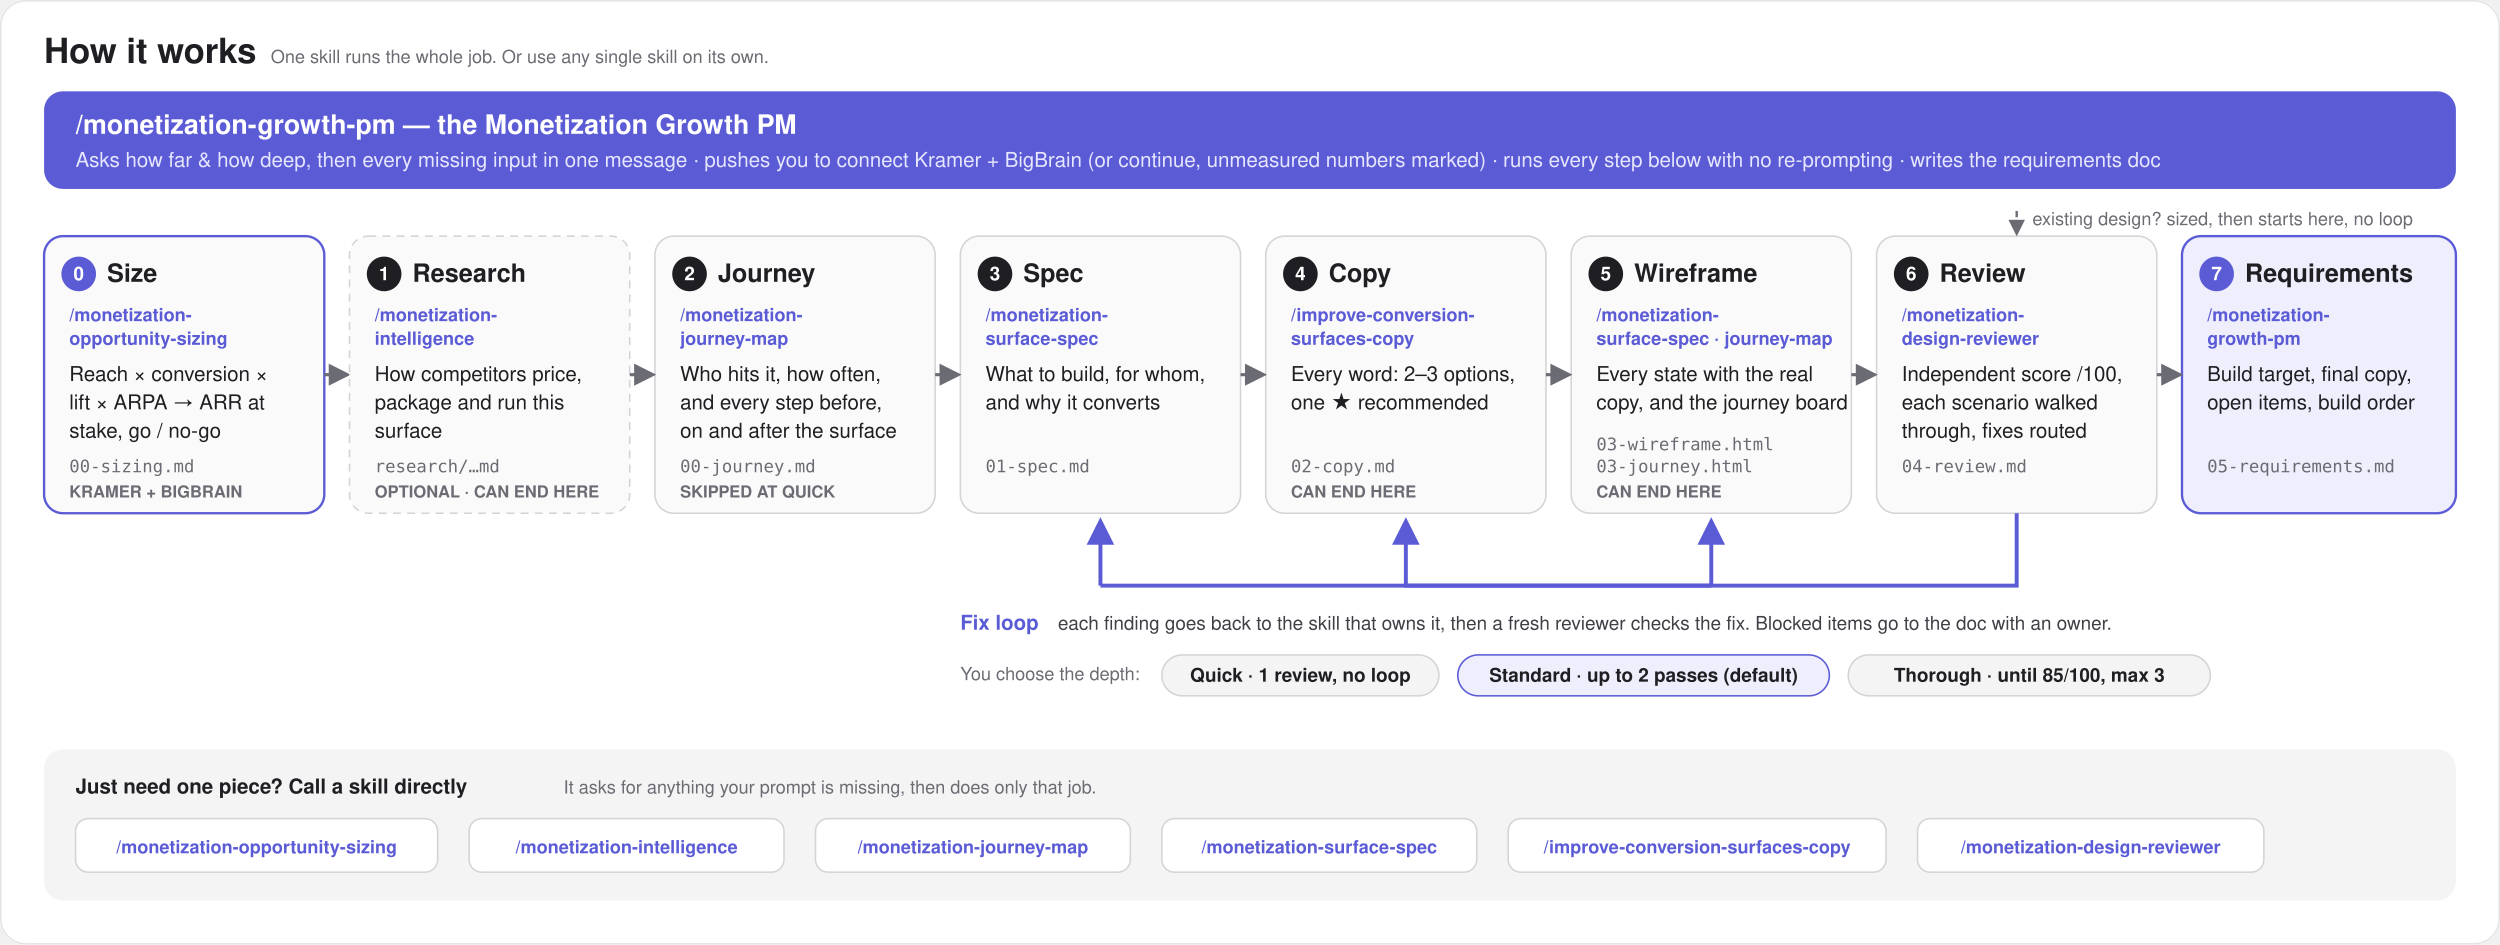
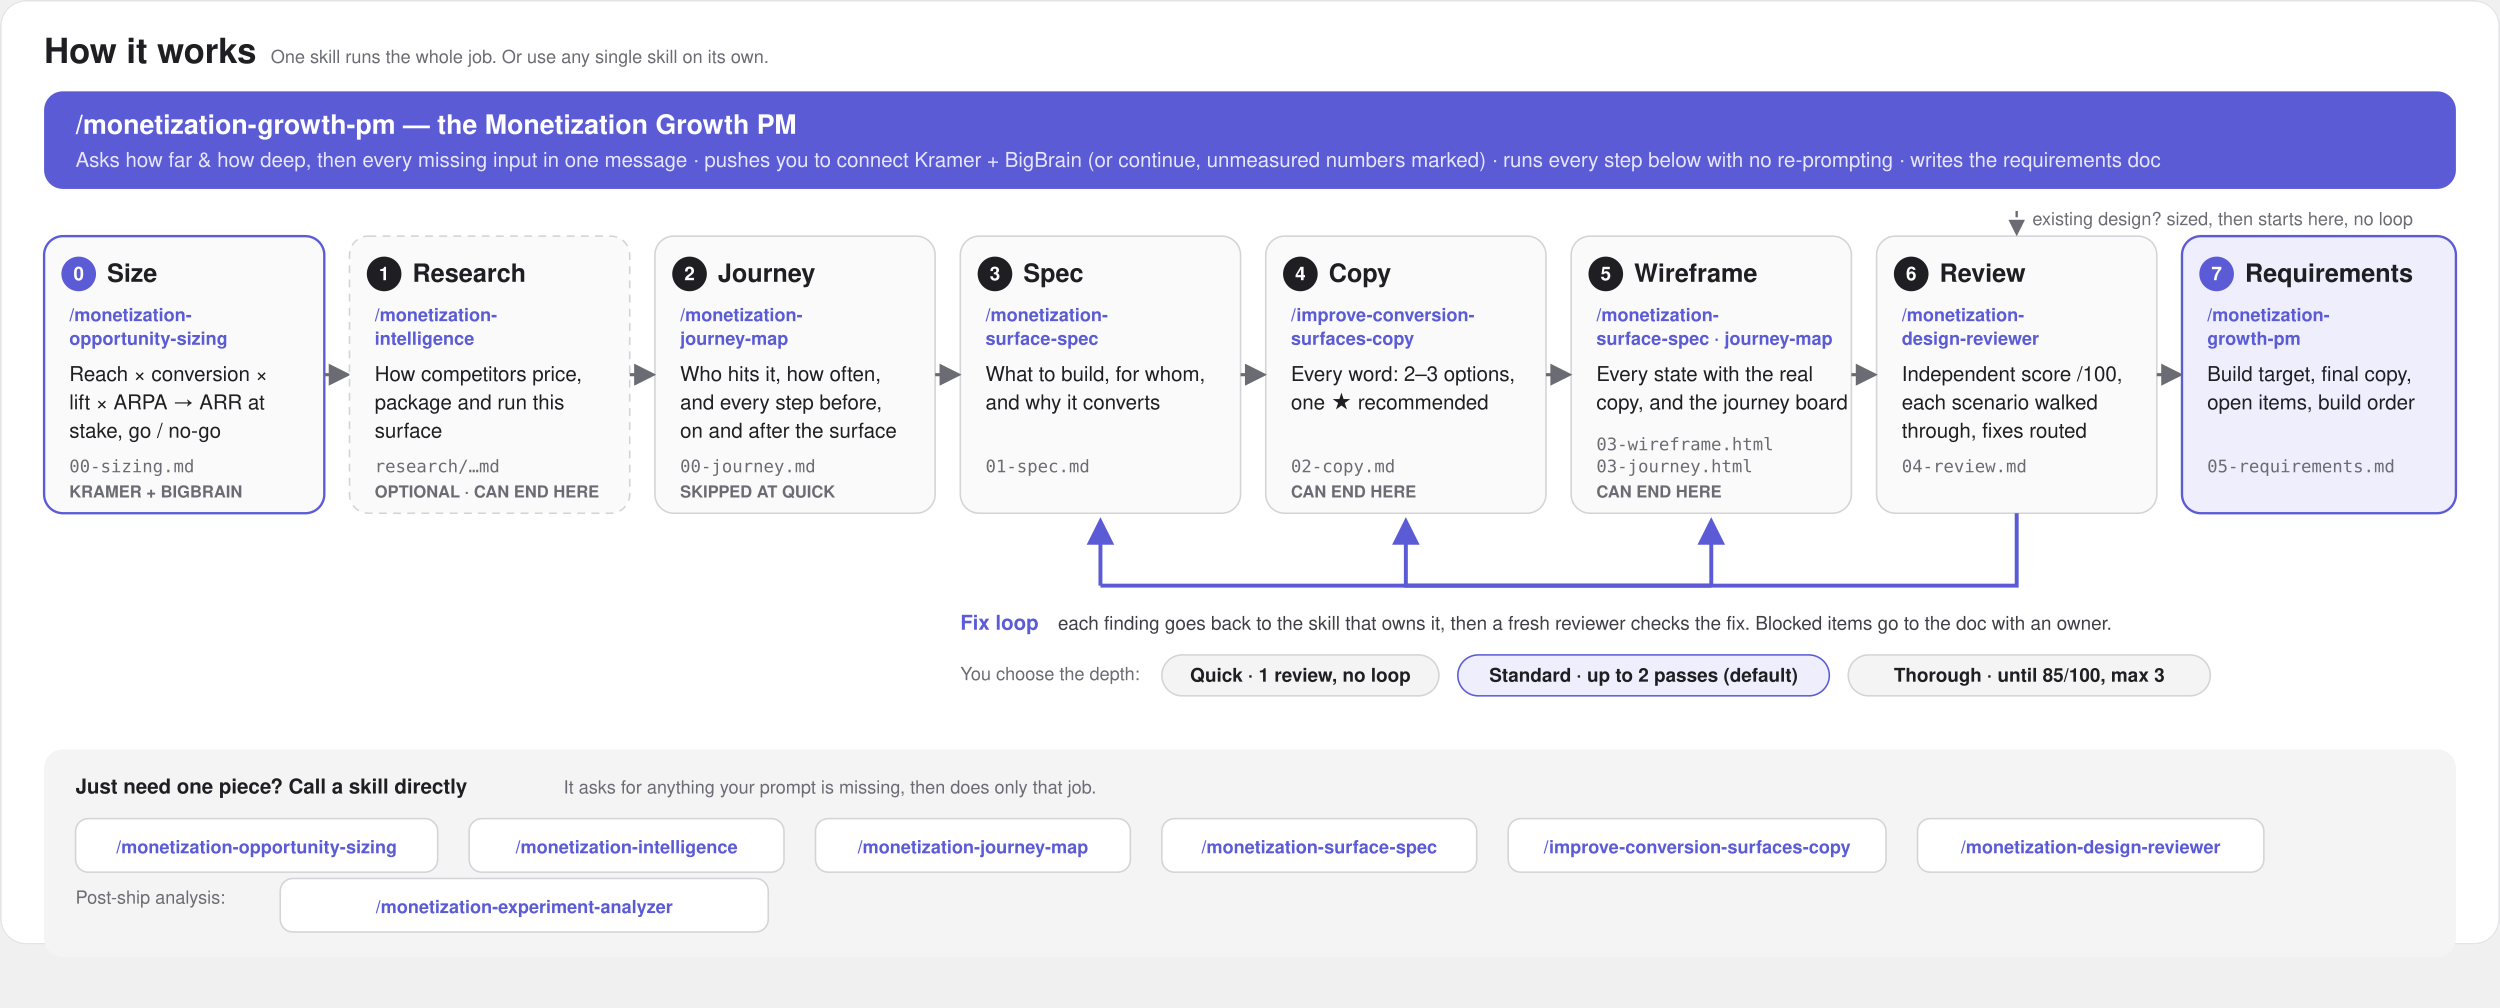
- <svg xmlns="http://www.w3.org/2000/svg" viewBox="0 0 1588 600" width="1588" height="600" role="img" aria-labelledby="t d">
+ <svg xmlns="http://www.w3.org/2000/svg" viewBox="0 0 1588 640" width="1588" height="640" role="img" aria-labelledby="t d">
  <defs>
    <marker id="arr" viewBox="0 0 10 10" refX="8" refY="5" markerWidth="7" markerHeight="7" orient="auto-start-reverse">
      <path d="M0,0 L10,5 L0,10 z" fill="#6b6b73" />
    </marker>
    <marker id="arrA" viewBox="0 0 10 10" refX="8" refY="5" markerWidth="7" markerHeight="7" orient="auto-start-reverse">
      <path d="M0,0 L10,5 L0,10 z" fill="#5b5bd6" />
    </marker>
    <style>
      text{font-family:-apple-system,BlinkMacSystemFont,"Segoe UI",Helvetica,Arial,sans-serif;fill:#1f1f23}
      .h1{font-size:22px;font-weight:700}
      .band{font-size:17px;font-weight:700;fill:#fff}
      .bandsub{font-size:13px;fill:#e6e6ff}
      .n{font-size:12px;font-weight:700;fill:#fff}
      .step{font-size:16px;font-weight:700}
      .skill{font-size:11.5px;fill:#5b5bd6;font-weight:600}
      .role{font-size:13px}
      .file{font-size:11px;fill:#6b6b73;font-family:ui-monospace,SFMono-Regular,Menlo,monospace}
      .tag{font-size:10.5px;font-weight:600;fill:#6b6b73}
      .loop{font-size:13px;font-weight:700;fill:#5b5bd6}
      .loopsub{font-size:12px;fill:#3f3f46}
      .pill{font-size:12px;font-weight:600}
      .strip{font-size:13px;font-weight:700}
      .note{font-size:11.5px;fill:#6b6b73}
    </style>
  </defs>
  <rect x="0" y="0" width="1588" height="600" rx="16" fill="#ffffff" />
  <rect x="0.5" y="0.5" width="1587" height="599" rx="16" fill="none" stroke="#e4e4e7" />
  <text x="28" y="40" class="h1">How it works</text>
  <text x="172" y="40" class="note">One skill runs the whole job. Or use any single skill on its own.</text>
  <rect x="28" y="58" width="1532" height="62" rx="12" fill="#5b5bd6" />
  <text x="48" y="85" class="band">/monetization-growth-pm — the Monetization Growth PM</text>
  <text x="48" y="106" class="bandsub">Asks how far &amp; how deep, then every missing input in one message · pushes you to connect Kramer + BigBrain (or continue, unmeasured numbers marked) · runs every step below with no re-prompting · writes the requirements doc</text>
  <rect x="28" y="150" width="178" height="176" rx="12" fill="#fafafa" stroke="#5b5bd6" stroke-width="1.5" />
  <circle cx="50" cy="174" r="11" fill="#5b5bd6" />
  <text x="50" y="178" class="n" text-anchor="middle">0</text>
  <text x="68" y="179" class="step">Size</text>
  <text x="44" y="204" class="skill">/monetization-</text>
  <text x="44" y="219" class="skill">opportunity-sizing</text>
  <text x="44" y="242" class="role">Reach × conversion ×</text>
  <text x="44" y="260" class="role">lift × ARPA → ARR at</text>
  <text x="44" y="278" class="role">stake, go / no-go</text>
  <text x="44" y="300" class="file">00-sizing.md</text>
  <text x="44" y="316" class="tag">KRAMER + BIGBRAIN</text>
  <path d="M206,238 L220,238" stroke="#6b6b73" stroke-width="2" marker-end="url(#arr)" />
  <g transform="translate(194,0)">
    <g>
      <rect x="28" y="150" width="178" height="176" rx="12" fill="#fafafa" stroke="#d4d4d8" stroke-dasharray="5 4" />
      <circle cx="50" cy="174" r="11" fill="#1f1f23" />
      <text x="50" y="178" class="n" text-anchor="middle">1</text>
      <text x="68" y="179" class="step">Research</text>
      <text x="44" y="204" class="skill">/monetization-</text>
      <text x="44" y="219" class="skill">intelligence</text>
      <text x="44" y="242" class="role">How competitors price,</text>
      <text x="44" y="260" class="role">package and run this</text>
      <text x="44" y="278" class="role">surface</text>
      <text x="44" y="300" class="file">research/…md</text>
      <text x="44" y="316" class="tag">OPTIONAL · CAN END HERE</text>
      <rect x="222" y="150" width="178" height="176" rx="12" fill="#fafafa" stroke="#d4d4d8" />
      <circle cx="244" cy="174" r="11" fill="#1f1f23" />
      <text x="244" y="178" class="n" text-anchor="middle">2</text>
      <text x="262" y="179" class="step">Journey</text>
      <text x="238" y="204" class="skill">/monetization-</text>
      <text x="238" y="219" class="skill">journey-map</text>
      <text x="238" y="242" class="role">Who hits it, how often,</text>
      <text x="238" y="260" class="role">and every step before,</text>
      <text x="238" y="278" class="role">on and after the surface</text>
      <text x="238" y="300" class="file">00-journey.md</text>
      <text x="238" y="316" class="tag">SKIPPED AT QUICK</text>
      <rect x="416" y="150" width="178" height="176" rx="12" fill="#fafafa" stroke="#d4d4d8" />
      <circle cx="438" cy="174" r="11" fill="#1f1f23" />
      <text x="438" y="178" class="n" text-anchor="middle">3</text>
      <text x="456" y="179" class="step">Spec</text>
      <text x="432" y="204" class="skill">/monetization-</text>
      <text x="432" y="219" class="skill">surface-spec</text>
      <text x="432" y="242" class="role">What to build, for whom,</text>
      <text x="432" y="260" class="role">and why it converts</text>
      <text x="432" y="300" class="file">01-spec.md</text>
      <rect x="610" y="150" width="178" height="176" rx="12" fill="#fafafa" stroke="#d4d4d8" />
      <circle cx="632" cy="174" r="11" fill="#1f1f23" />
      <text x="632" y="178" class="n" text-anchor="middle">4</text>
      <text x="650" y="179" class="step">Copy</text>
      <text x="626" y="204" class="skill">/improve-conversion-</text>
      <text x="626" y="219" class="skill">surfaces-copy</text>
      <text x="626" y="242" class="role">Every word: 2–3 options,</text>
      <text x="626" y="260" class="role">one ★ recommended</text>
      <text x="626" y="300" class="file">02-copy.md</text>
      <text x="626" y="316" class="tag">CAN END HERE</text>
      <rect x="804" y="150" width="178" height="176" rx="12" fill="#fafafa" stroke="#d4d4d8" />
      <circle cx="826" cy="174" r="11" fill="#1f1f23" />
      <text x="826" y="178" class="n" text-anchor="middle">5</text>
      <text x="844" y="179" class="step">Wireframe</text>
      <text x="820" y="204" class="skill">/monetization-</text>
      <text x="820" y="219" class="skill">surface-spec · journey-map</text>
      <text x="820" y="242" class="role">Every state with the real</text>
      <text x="820" y="260" class="role">copy, and the journey board</text>
      <text x="820" y="286" class="file">03-wireframe.html</text>
      <text x="820" y="300" class="file">03-journey.html</text>
      <text x="820" y="316" class="tag">CAN END HERE</text>
      <rect x="998" y="150" width="178" height="176" rx="12" fill="#fafafa" stroke="#d4d4d8" />
      <circle cx="1020" cy="174" r="11" fill="#1f1f23" />
      <text x="1020" y="178" class="n" text-anchor="middle">6</text>
      <text x="1038" y="179" class="step">Review</text>
      <text x="1014" y="204" class="skill">/monetization-</text>
      <text x="1014" y="219" class="skill">design-reviewer</text>
      <text x="1014" y="242" class="role">Independent score /100,</text>
      <text x="1014" y="260" class="role">each scenario walked</text>
      <text x="1014" y="278" class="role">through, fixes routed</text>
      <text x="1014" y="300" class="file">04-review.md</text>
      <rect x="1192" y="150" width="174" height="176" rx="12" fill="#eeeefc" stroke="#5b5bd6" stroke-width="1.5" />
      <circle cx="1214" cy="174" r="11" fill="#5b5bd6" />
      <text x="1214" y="178" class="n" text-anchor="middle">7</text>
      <text x="1232" y="179" class="step">Requirements</text>
      <text x="1208" y="204" class="skill">/monetization-</text>
      <text x="1208" y="219" class="skill">growth-pm</text>
      <text x="1208" y="242" class="role">Build target, final copy,</text>
      <text x="1208" y="260" class="role">open items, build order</text>
      <text x="1208" y="300" class="file">05-requirements.md</text>
    </g>
    <path d="M206,238 L220,238" stroke="#6b6b73" stroke-width="2" marker-end="url(#arr)" />
    <path d="M400,238 L414,238" stroke="#6b6b73" stroke-width="2" marker-end="url(#arr)" />
    <path d="M594,238 L608,238" stroke="#6b6b73" stroke-width="2" marker-end="url(#arr)" />
    <path d="M788,238 L802,238" stroke="#6b6b73" stroke-width="2" marker-end="url(#arr)" />
    <path d="M982,238 L996,238" stroke="#6b6b73" stroke-width="2" marker-end="url(#arr)" />
    <path d="M1176,238 L1190,238" stroke="#6b6b73" stroke-width="2" marker-end="url(#arr)" />
    <path d="M1087,134 L1087,148" stroke="#6b6b73" stroke-width="1.5" stroke-dasharray="4 3" marker-end="url(#arr)" />
    <text x="1097" y="143" class="note">existing design? sized, then starts here, no loop</text>
    <path d="M1087,326 L1087,372 L699,372 L699,332" fill="none" stroke="#5b5bd6" stroke-width="2.5" marker-end="url(#arrA)" />
    <path d="M505,372 L893,372" fill="none" stroke="#5b5bd6" stroke-width="2.5" />
    <path d="M505,372 L505,332" fill="none" stroke="#5b5bd6" stroke-width="2.5" marker-end="url(#arrA)" />
    <path d="M893,372 L893,332" fill="none" stroke="#5b5bd6" stroke-width="2.5" marker-end="url(#arrA)" />
    <text x="416" y="400" class="loop">Fix loop</text>
    <text x="478" y="400" class="loopsub">each finding goes back to the skill that owns it, then a fresh reviewer checks the fix. Blocked items go to the doc with an owner.</text>
    <text x="416" y="432" class="note">You choose the depth:</text>
    <rect x="544" y="416" width="176" height="26" rx="13" fill="#f4f4f5" stroke="#d4d4d8" />
    <text x="632" y="433" class="pill" text-anchor="middle">Quick · 1 review, no loop</text>
    <rect x="732" y="416" width="236" height="26" rx="13" fill="#eeeefc" stroke="#5b5bd6" />
    <text x="850" y="433" class="pill" text-anchor="middle">Standard · up to 2 passes (default)</text>
    <rect x="980" y="416" width="230" height="26" rx="13" fill="#f4f4f5" stroke="#d4d4d8" />
    <text x="1095" y="433" class="pill" text-anchor="middle">Thorough · until 85/100, max 3</text>
  </g>
-   <rect x="28" y="476" width="1532" height="96" rx="12" fill="#f4f4f5" />
+   <rect x="28" y="476" width="1532" height="132" rx="12" fill="#f4f4f5" />
  <text x="48" y="504" class="strip">Just need one piece? Call a skill directly</text>
  <text x="358" y="504" class="note">It asks for anything your prompt is missing, then does only that job.</text>
  <rect x="48" y="520" width="230" height="34" rx="8" fill="#fff" stroke="#d4d4d8" />
  <text x="163" y="542" class="skill" text-anchor="middle">/monetization-opportunity-sizing</text>
  <rect x="298" y="520" width="200" height="34" rx="8" fill="#fff" stroke="#d4d4d8" />
  <text x="398" y="542" class="skill" text-anchor="middle">/monetization-intelligence</text>
  <rect x="518" y="520" width="200" height="34" rx="8" fill="#fff" stroke="#d4d4d8" />
  <text x="618" y="542" class="skill" text-anchor="middle">/monetization-journey-map</text>
  <rect x="738" y="520" width="200" height="34" rx="8" fill="#fff" stroke="#d4d4d8" />
  <text x="838" y="542" class="skill" text-anchor="middle">/monetization-surface-spec</text>
  <rect x="958" y="520" width="240" height="34" rx="8" fill="#fff" stroke="#d4d4d8" />
  <text x="1078" y="542" class="skill" text-anchor="middle">/improve-conversion-surfaces-copy</text>
  <rect x="1218" y="520" width="220" height="34" rx="8" fill="#fff" stroke="#d4d4d8" />
  <text x="1328" y="542" class="skill" text-anchor="middle">/monetization-design-reviewer</text>
+   <text x="48" y="574" class="note">Post-ship analysis:</text>
+   <rect x="178" y="558" width="310" height="34" rx="8" fill="#fff" stroke="#d4d4d8" />
+   <text x="333" y="580" class="skill" text-anchor="middle">/monetization-experiment-analyzer</text>
</svg>
